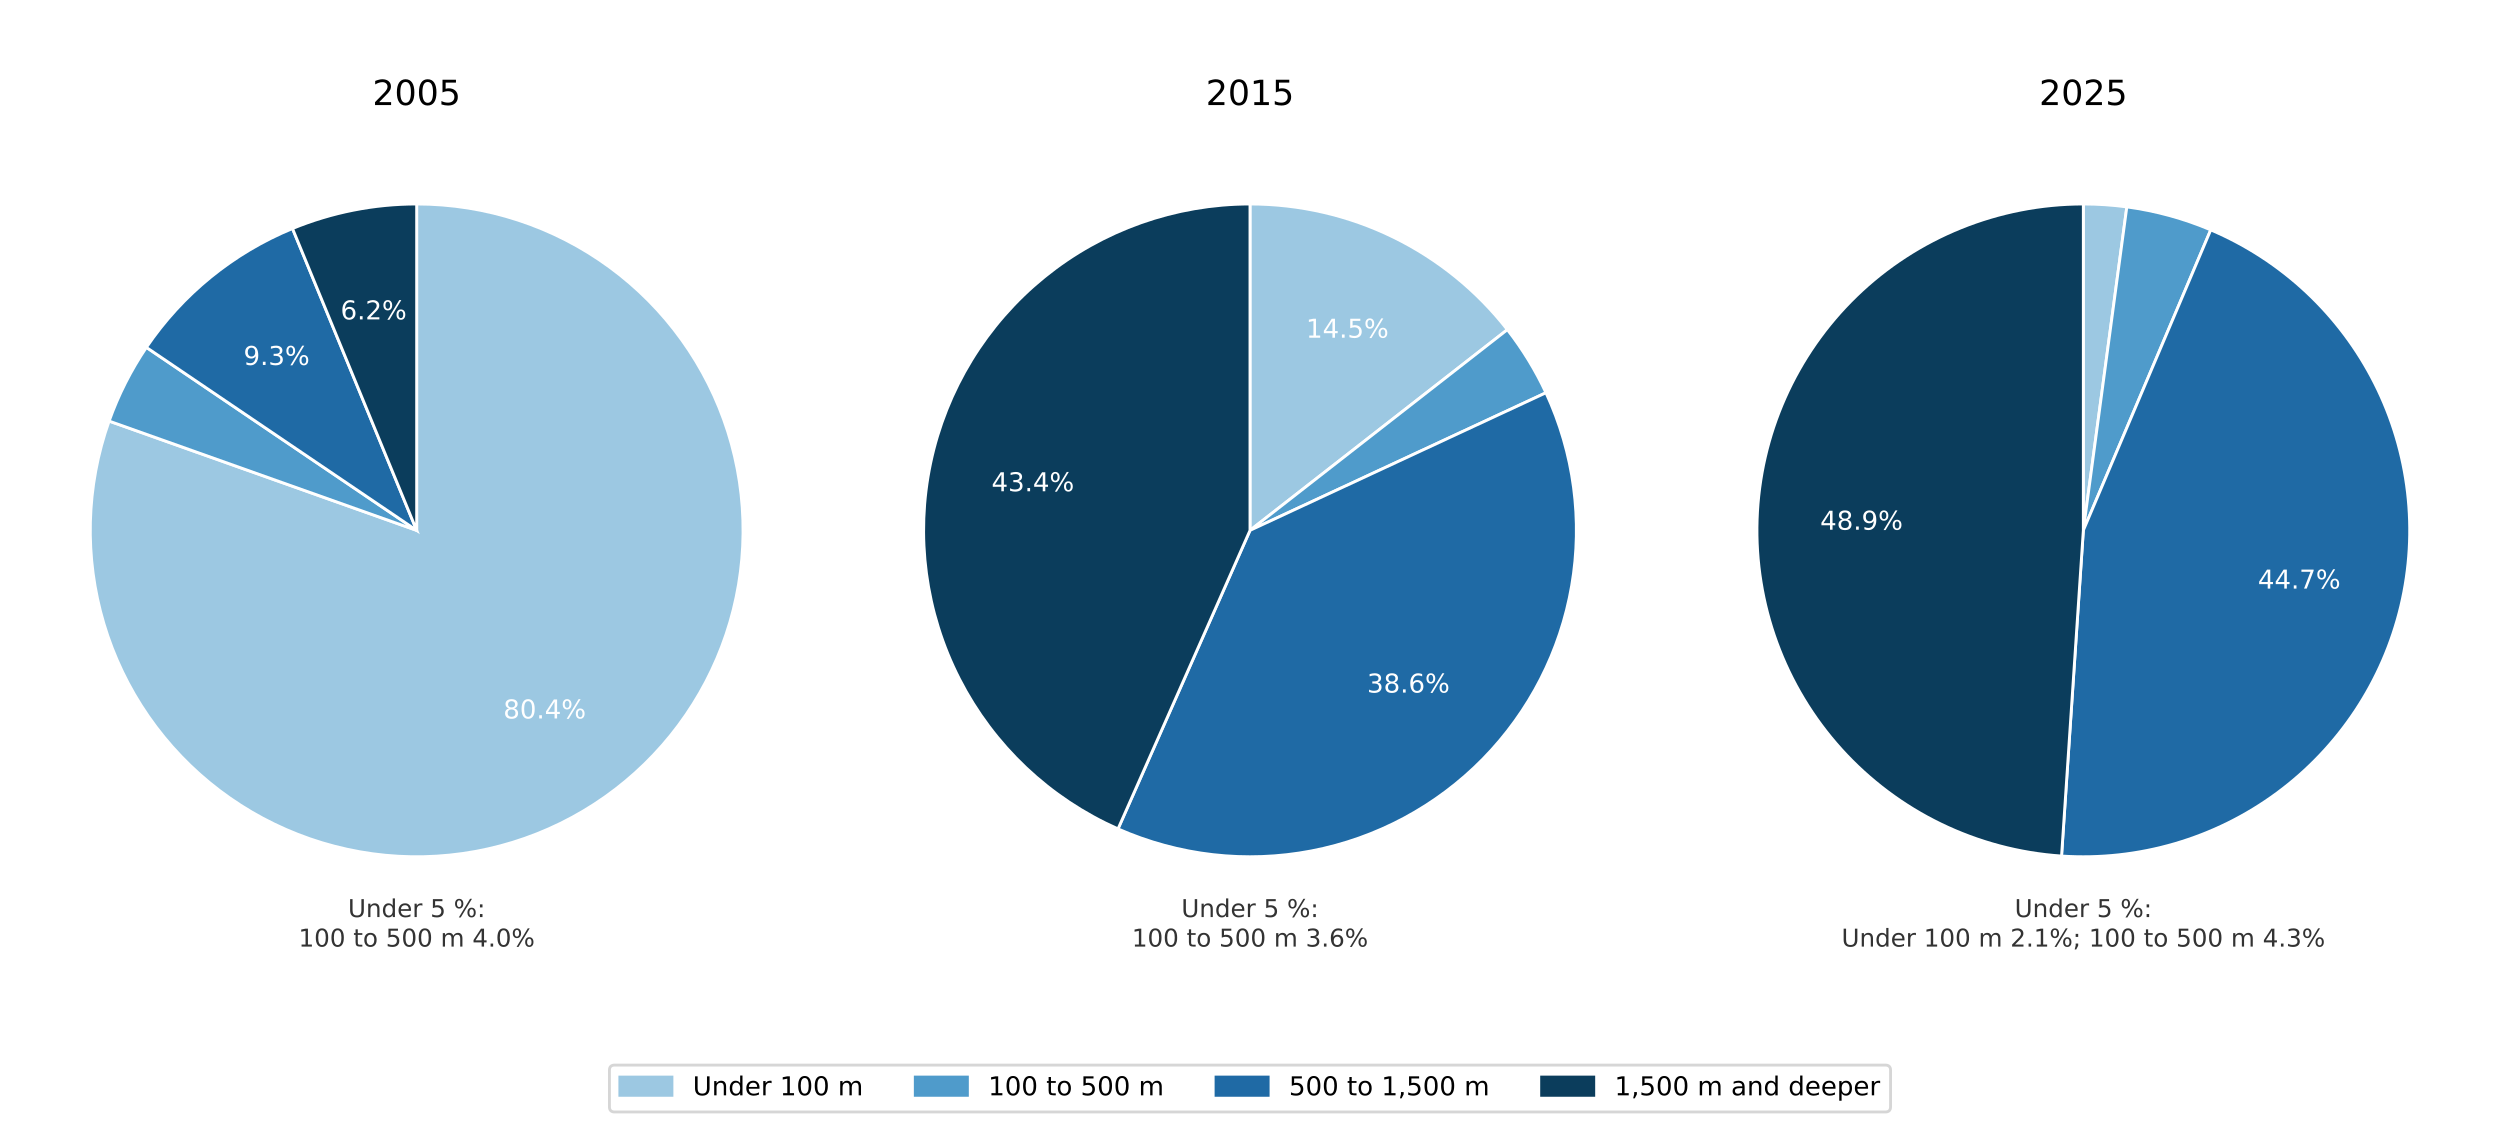
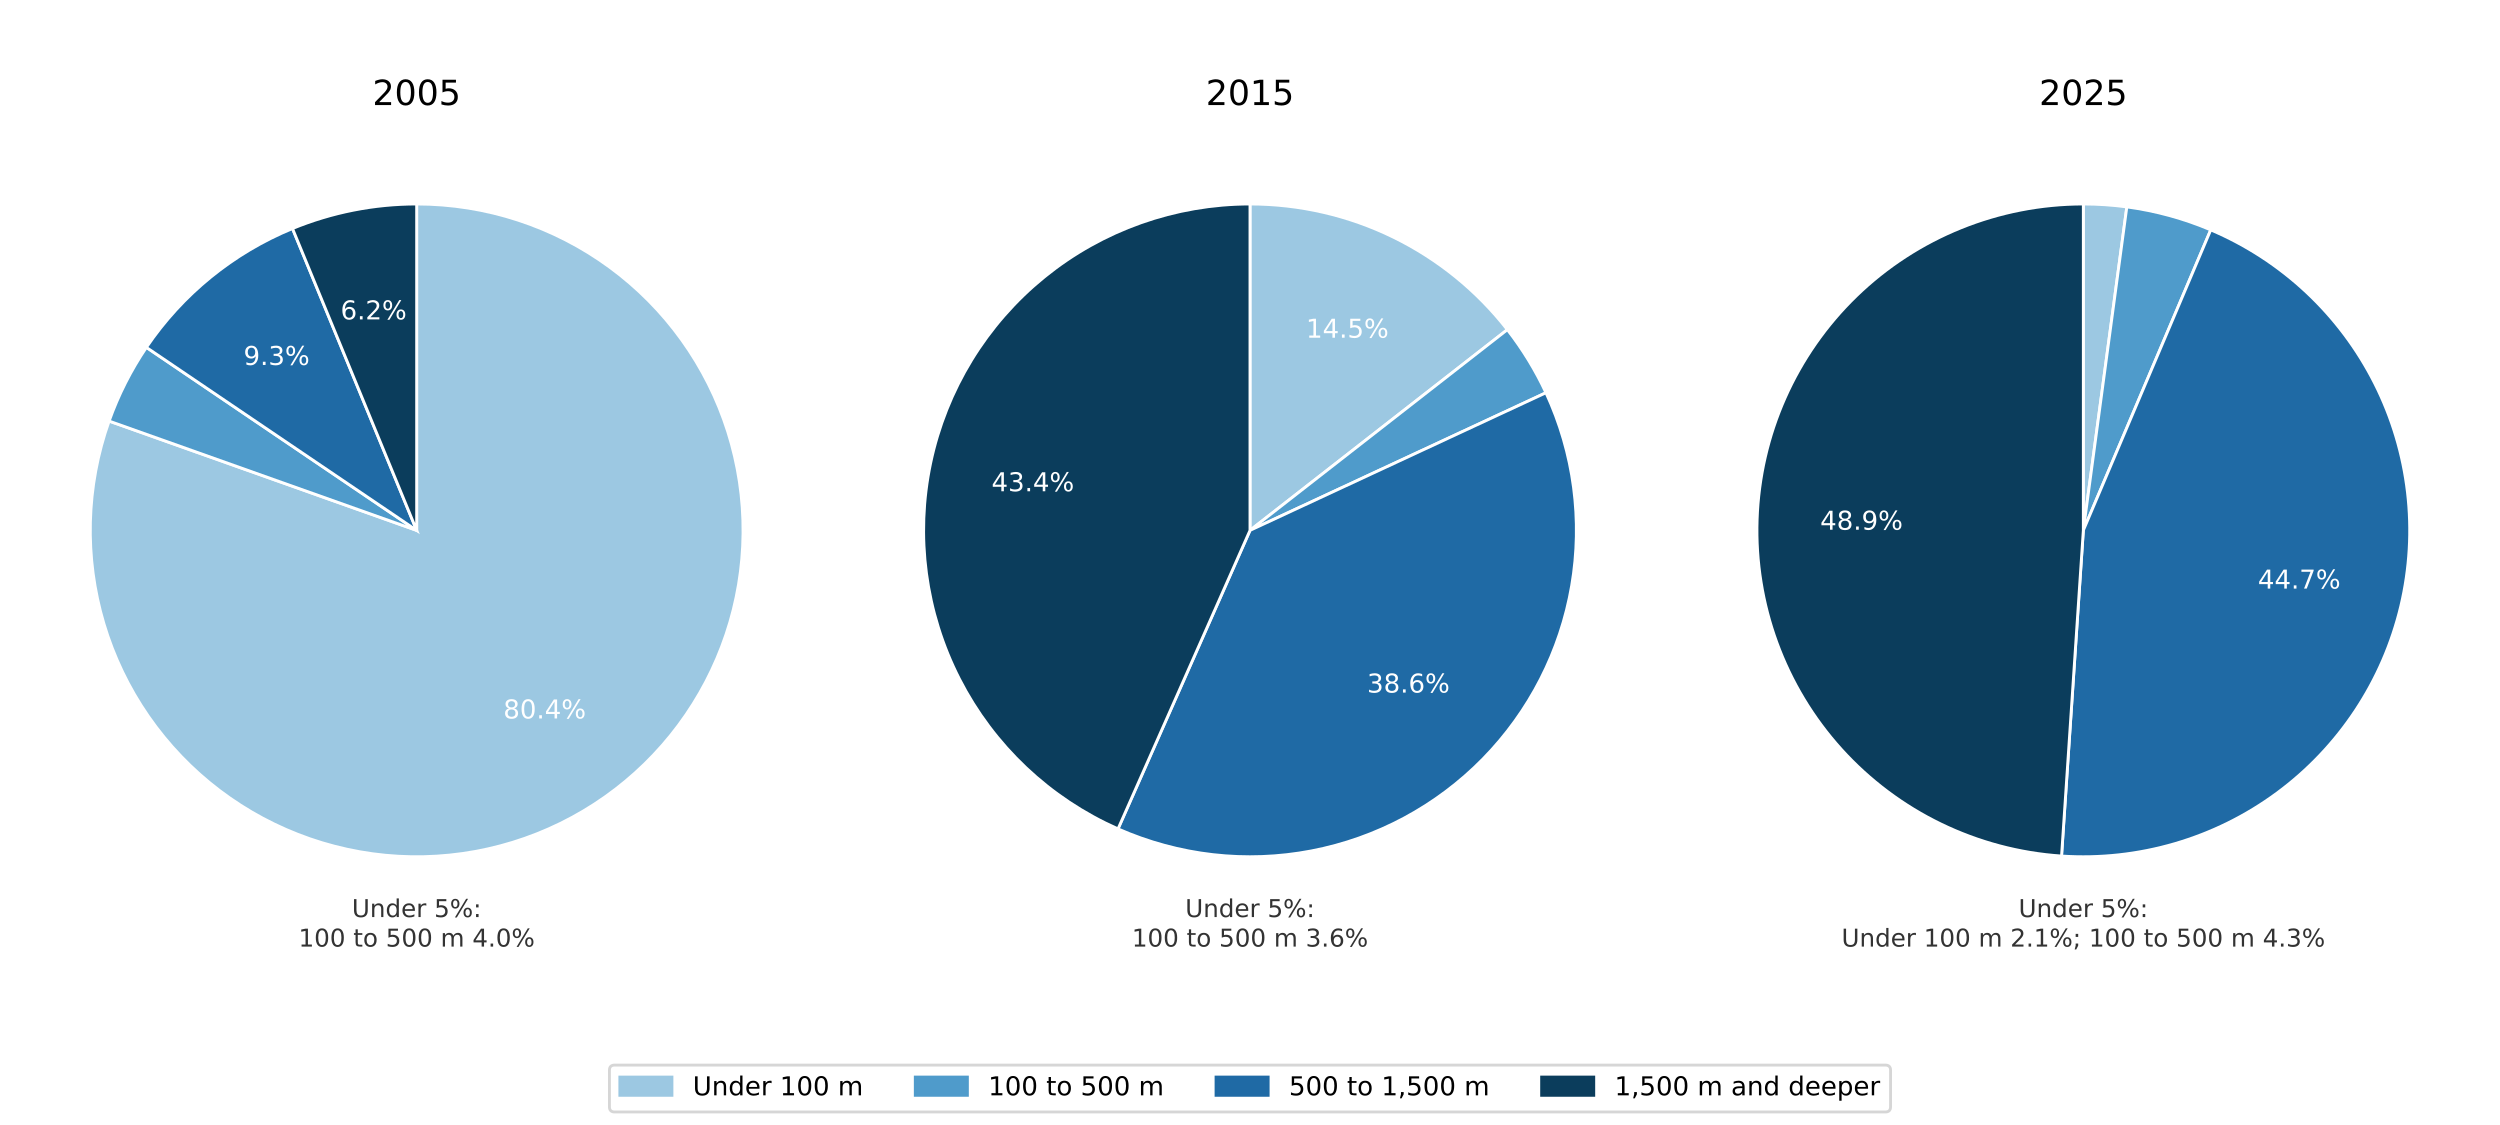
<svg xmlns="http://www.w3.org/2000/svg" xmlns:xlink="http://www.w3.org/1999/xlink" width="864pt" height="388.8pt" viewBox="0 0 864 388.8" version="1.1">
  <defs>
    <style type="text/css">*{stroke-linejoin: round; stroke-linecap: butt}</style>
  </defs>
  <g id="figure_1">
    <g id="patch_1">
      <path d="M 0 388.8 L 864 388.8 L 864 0 L 0 0 z " style="fill: #ffffff" />
    </g>
    <g id="axes_1">
      <g id="patch_2">
        <path d="M 37.713 145.525 C 33.728 156.739 31.542 168.514 31.237 180.411 C 30.932 192.308 32.512 204.179 35.919 215.582 C 39.325 226.986 44.514 237.779 51.294 247.56 C 58.074 257.341 66.359 265.988 75.842 273.179 C 85.325 280.37 95.887 286.015 107.134 289.905 C 118.382 293.794 130.175 295.88 142.074 296.083 C 153.974 296.286 165.831 294.605 177.205 291.101 C 188.578 287.598 199.327 282.317 209.049 275.453 C 218.772 268.59 227.348 260.231 234.458 250.687 C 241.568 241.143 247.123 230.534 250.916 219.254 C 254.71 207.973 256.694 196.163 256.796 184.262 C 256.897 172.362 255.115 160.519 251.515 149.176 C 247.914 137.832 242.541 127.13 235.595 117.466 C 228.649 107.802 220.218 99.298 210.613 92.269 C 201.009 85.241 190.353 79.777 179.04 76.08 C 167.728 72.383 155.901 70.5 144 70.5 L 144 183.299 z " style="fill: #9cc8e2; stroke: #ffffff; stroke-linejoin: miter" />
      </g>
      <g id="patch_3">
        <path d="M 50.594 120.06 C 47.92 124.011 45.499 128.127 43.345 132.384 C 41.192 136.641 39.311 141.03 37.713 145.525 L 144 183.299 z " style="fill: #4f9bcb; stroke: #ffffff; stroke-linejoin: miter" />
      </g>
      <g id="patch_4">
        <path d="M 101.088 78.981 C 90.892 83.175 81.366 88.842 72.813 95.799 C 64.261 102.757 56.775 110.931 50.594 120.06 L 144 183.299 z " style="fill: #1f6aa5; stroke: #ffffff; stroke-linejoin: miter" />
      </g>
      <g id="patch_5">
        <path d="M 144 70.5 C 136.657 70.5 129.332 71.217 122.129 72.64 C 114.925 74.064 107.878 76.188 101.088 78.981 L 144 183.299 z " style="fill: #0b3d5c; stroke: #ffffff; stroke-linejoin: miter" />
      </g>
      <g id="matplotlib.axis_1" />
      <g id="matplotlib.axis_2" />
      <g id="text_1">
        <g style="fill: #ffffff" transform="translate(173.9384 248.3021) scale(0.09 -0.09)">
          <defs>
            <path id="DejaVuSans-1b" d="M 2034 2216 Q 1584 2216 1326 1975 Q 1069 1734 1069 1313 Q 1069 891 1326 650 Q 1584 409 2034 409 Q 2484 409 2743 651 Q 3003 894 3003 1313 Q 3003 1734 2745 1975 Q 2488 2216 2034 2216 z M 1403 2484 Q 997 2584 770 2862 Q 544 3141 544 3541 Q 544 4100 942 4425 Q 1341 4750 2034 4750 Q 2731 4750 3128 4425 Q 3525 4100 3525 3541 Q 3525 3141 3298 2862 Q 3072 2584 2669 2484 Q 3125 2378 3379 2068 Q 3634 1759 3634 1313 Q 3634 634 3220 271 Q 2806 -91 2034 -91 Q 1263 -91 848 271 Q 434 634 434 1313 Q 434 1759 690 2068 Q 947 2378 1403 2484 z M 1172 3481 Q 1172 3119 1398 2916 Q 1625 2713 2034 2713 Q 2441 2713 2670 2916 Q 2900 3119 2900 3481 Q 2900 3844 2670 4047 Q 2441 4250 2034 4250 Q 1625 4250 1398 4047 Q 1172 3844 1172 3481 z " transform="scale(0.015625)" />
            <path id="DejaVuSans-13" d="M 2034 4250 Q 1547 4250 1301 3770 Q 1056 3291 1056 2328 Q 1056 1369 1301 889 Q 1547 409 2034 409 Q 2525 409 2770 889 Q 3016 1369 3016 2328 Q 3016 3291 2770 3770 Q 2525 4250 2034 4250 z M 2034 4750 Q 2819 4750 3233 4129 Q 3647 3509 3647 2328 Q 3647 1150 3233 529 Q 2819 -91 2034 -91 Q 1250 -91 836 529 Q 422 1150 422 2328 Q 422 3509 836 4129 Q 1250 4750 2034 4750 z " transform="scale(0.015625)" />
            <path id="DejaVuSans-11" d="M 684 794 L 1344 794 L 1344 0 L 684 0 L 684 794 z " transform="scale(0.015625)" />
            <path id="DejaVuSans-17" d="M 2419 4116 L 825 1625 L 2419 1625 L 2419 4116 z M 2253 4666 L 3047 4666 L 3047 1625 L 3713 1625 L 3713 1100 L 3047 1100 L 3047 0 L 2419 0 L 2419 1100 L 313 1100 L 313 1709 L 2253 4666 z " transform="scale(0.015625)" />
            <path id="DejaVuSans-8" d="M 4653 2053 Q 4381 2053 4226 1822 Q 4072 1591 4072 1178 Q 4072 772 4226 539 Q 4381 306 4653 306 Q 4919 306 5073 539 Q 5228 772 5228 1178 Q 5228 1588 5073 1820 Q 4919 2053 4653 2053 z M 4653 2450 Q 5147 2450 5437 2106 Q 5728 1763 5728 1178 Q 5728 594 5436 251 Q 5144 -91 4653 -91 Q 4153 -91 3862 251 Q 3572 594 3572 1178 Q 3572 1766 3864 2108 Q 4156 2450 4653 2450 z M 1428 4353 Q 1159 4353 1004 4120 Q 850 3888 850 3481 Q 850 3069 1003 2837 Q 1156 2606 1428 2606 Q 1700 2606 1854 2837 Q 2009 3069 2009 3481 Q 2009 3884 1853 4118 Q 1697 4353 1428 4353 z M 4250 4750 L 4750 4750 L 1831 -91 L 1331 -91 L 4250 4750 z M 1428 4750 Q 1922 4750 2215 4408 Q 2509 4066 2509 3481 Q 2509 2891 2217 2550 Q 1925 2209 1428 2209 Q 931 2209 642 2551 Q 353 2894 353 3481 Q 353 4063 643 4406 Q 934 4750 1428 4750 z " transform="scale(0.015625)" />
          </defs>
          <use xlink:href="#DejaVuSans-1b" />
          <use xlink:href="#DejaVuSans-13" transform="translate(63.625 0)" />
          <use xlink:href="#DejaVuSans-11" transform="translate(127.25 0)" />
          <use xlink:href="#DejaVuSans-17" transform="translate(159.0312 0)" />
          <use xlink:href="#DejaVuSans-8" transform="translate(222.6562 0)" />
        </g>
      </g>
      <g id="text_2">
        <g style="fill: #ffffff" transform="translate(84.161 126.1372) scale(0.09 -0.09)">
          <defs>
            <path id="DejaVuSans-1c" d="M 703 97 L 703 672 Q 941 559 1184 500 Q 1428 441 1663 441 Q 2288 441 2617 861 Q 2947 1281 2994 2138 Q 2813 1869 2534 1725 Q 2256 1581 1919 1581 Q 1219 1581 811 2004 Q 403 2428 403 3163 Q 403 3881 828 4315 Q 1253 4750 1959 4750 Q 2769 4750 3195 4129 Q 3622 3509 3622 2328 Q 3622 1225 3098 567 Q 2575 -91 1691 -91 Q 1453 -91 1209 -44 Q 966 3 703 97 z M 1959 2075 Q 2384 2075 2632 2365 Q 2881 2656 2881 3163 Q 2881 3666 2632 3958 Q 2384 4250 1959 4250 Q 1534 4250 1286 3958 Q 1038 3666 1038 3163 Q 1038 2656 1286 2365 Q 1534 2075 1959 2075 z " transform="scale(0.015625)" />
            <path id="DejaVuSans-16" d="M 2597 2516 Q 3050 2419 3304 2112 Q 3559 1806 3559 1356 Q 3559 666 3084 287 Q 2609 -91 1734 -91 Q 1441 -91 1130 -33 Q 819 25 488 141 L 488 750 Q 750 597 1062 519 Q 1375 441 1716 441 Q 2309 441 2620 675 Q 2931 909 2931 1356 Q 2931 1769 2642 2001 Q 2353 2234 1838 2234 L 1294 2234 L 1294 2753 L 1863 2753 Q 2328 2753 2575 2939 Q 2822 3125 2822 3475 Q 2822 3834 2567 4026 Q 2313 4219 1838 4219 Q 1578 4219 1281 4162 Q 984 4106 628 3988 L 628 4550 Q 988 4650 1302 4700 Q 1616 4750 1894 4750 Q 2613 4750 3031 4423 Q 3450 4097 3450 3541 Q 3450 3153 3228 2886 Q 3006 2619 2597 2516 z " transform="scale(0.015625)" />
          </defs>
          <use xlink:href="#DejaVuSans-1c" />
          <use xlink:href="#DejaVuSans-11" transform="translate(63.625 0)" />
          <use xlink:href="#DejaVuSans-16" transform="translate(95.40625 0)" />
          <use xlink:href="#DejaVuSans-8" transform="translate(159.0312 0)" />
        </g>
      </g>
      <g id="text_3">
        <g style="fill: #ffffff" transform="translate(117.6955 110.3891) scale(0.09 -0.09)">
          <defs>
            <path id="DejaVuSans-19" d="M 2113 2584 Q 1688 2584 1439 2293 Q 1191 2003 1191 1497 Q 1191 994 1439 701 Q 1688 409 2113 409 Q 2538 409 2786 701 Q 3034 994 3034 1497 Q 3034 2003 2786 2293 Q 2538 2584 2113 2584 z M 3366 4563 L 3366 3988 Q 3128 4100 2886 4159 Q 2644 4219 2406 4219 Q 1781 4219 1451 3797 Q 1122 3375 1075 2522 Q 1259 2794 1537 2939 Q 1816 3084 2150 3084 Q 2853 3084 3261 2657 Q 3669 2231 3669 1497 Q 3669 778 3244 343 Q 2819 -91 2113 -91 Q 1303 -91 875 529 Q 447 1150 447 2328 Q 447 3434 972 4092 Q 1497 4750 2381 4750 Q 2619 4750 2861 4703 Q 3103 4656 3366 4563 z " transform="scale(0.015625)" />
            <path id="DejaVuSans-15" d="M 1228 531 L 3431 531 L 3431 0 L 469 0 L 469 531 Q 828 903 1448 1529 Q 2069 2156 2228 2338 Q 2531 2678 2651 2914 Q 2772 3150 2772 3378 Q 2772 3750 2511 3984 Q 2250 4219 1831 4219 Q 1534 4219 1204 4116 Q 875 4013 500 3803 L 500 4441 Q 881 4594 1212 4672 Q 1544 4750 1819 4750 Q 2544 4750 2975 4387 Q 3406 4025 3406 3419 Q 3406 3131 3298 2873 Q 3191 2616 2906 2266 Q 2828 2175 2409 1742 Q 1991 1309 1228 531 z " transform="scale(0.015625)" />
          </defs>
          <use xlink:href="#DejaVuSans-19" />
          <use xlink:href="#DejaVuSans-11" transform="translate(63.625 0)" />
          <use xlink:href="#DejaVuSans-15" transform="translate(95.40625 0)" />
          <use xlink:href="#DejaVuSans-8" transform="translate(159.0312 0)" />
        </g>
      </g>
      <g id="text_4">
-         <g style="fill: #333333" transform="translate(120.2604 316.9447) scale(0.085 -0.085)">
+         <g style="fill: #333333" transform="translate(121.6111 316.9447) scale(0.085 -0.085)">
          <defs>
            <path id="DejaVuSans-38" d="M 556 4666 L 1191 4666 L 1191 1831 Q 1191 1081 1462 751 Q 1734 422 2344 422 Q 2950 422 3222 751 Q 3494 1081 3494 1831 L 3494 4666 L 4128 4666 L 4128 1753 Q 4128 841 3676 375 Q 3225 -91 2344 -91 Q 1459 -91 1007 375 Q 556 841 556 1753 L 556 4666 z " transform="scale(0.015625)" />
            <path id="DejaVuSans-51" d="M 3513 2113 L 3513 0 L 2938 0 L 2938 2094 Q 2938 2591 2744 2837 Q 2550 3084 2163 3084 Q 1697 3084 1428 2787 Q 1159 2491 1159 1978 L 1159 0 L 581 0 L 581 3500 L 1159 3500 L 1159 2956 Q 1366 3272 1645 3428 Q 1925 3584 2291 3584 Q 2894 3584 3203 3211 Q 3513 2838 3513 2113 z " transform="scale(0.015625)" />
            <path id="DejaVuSans-47" d="M 2906 2969 L 2906 4863 L 3481 4863 L 3481 0 L 2906 0 L 2906 525 Q 2725 213 2448 61 Q 2172 -91 1784 -91 Q 1150 -91 751 415 Q 353 922 353 1747 Q 353 2572 751 3078 Q 1150 3584 1784 3584 Q 2172 3584 2448 3432 Q 2725 3281 2906 2969 z M 947 1747 Q 947 1113 1208 752 Q 1469 391 1925 391 Q 2381 391 2643 752 Q 2906 1113 2906 1747 Q 2906 2381 2643 2742 Q 2381 3103 1925 3103 Q 1469 3103 1208 2742 Q 947 2381 947 1747 z " transform="scale(0.015625)" />
            <path id="DejaVuSans-48" d="M 3597 1894 L 3597 1613 L 953 1613 Q 991 1019 1311 708 Q 1631 397 2203 397 Q 2534 397 2845 478 Q 3156 559 3463 722 L 3463 178 Q 3153 47 2828 -22 Q 2503 -91 2169 -91 Q 1331 -91 842 396 Q 353 884 353 1716 Q 353 2575 817 3079 Q 1281 3584 2069 3584 Q 2775 3584 3186 3129 Q 3597 2675 3597 1894 z M 3022 2063 Q 3016 2534 2758 2815 Q 2500 3097 2075 3097 Q 1594 3097 1305 2825 Q 1016 2553 972 2059 L 3022 2063 z " transform="scale(0.015625)" />
            <path id="DejaVuSans-55" d="M 2631 2963 Q 2534 3019 2420 3045 Q 2306 3072 2169 3072 Q 1681 3072 1420 2755 Q 1159 2438 1159 1844 L 1159 0 L 581 0 L 581 3500 L 1159 3500 L 1159 2956 Q 1341 3275 1631 3429 Q 1922 3584 2338 3584 Q 2397 3584 2469 3576 Q 2541 3569 2628 3553 L 2631 2963 z " transform="scale(0.015625)" />
            <path id="DejaVuSans-3" transform="scale(0.015625)" />
            <path id="DejaVuSans-18" d="M 691 4666 L 3169 4666 L 3169 4134 L 1269 4134 L 1269 2991 Q 1406 3038 1543 3061 Q 1681 3084 1819 3084 Q 2600 3084 3056 2656 Q 3513 2228 3513 1497 Q 3513 744 3044 326 Q 2575 -91 1722 -91 Q 1428 -91 1123 -41 Q 819 9 494 109 L 494 744 Q 775 591 1075 516 Q 1375 441 1709 441 Q 2250 441 2565 725 Q 2881 1009 2881 1497 Q 2881 1984 2565 2268 Q 2250 2553 1709 2553 Q 1456 2553 1204 2497 Q 953 2441 691 2322 L 691 4666 z " transform="scale(0.015625)" />
            <path id="DejaVuSans-1d" d="M 750 794 L 1409 794 L 1409 0 L 750 0 L 750 794 z M 750 3309 L 1409 3309 L 1409 2516 L 750 2516 L 750 3309 z " transform="scale(0.015625)" />
          </defs>
          <use xlink:href="#DejaVuSans-38" />
          <use xlink:href="#DejaVuSans-51" transform="translate(73.1875 0)" />
          <use xlink:href="#DejaVuSans-47" transform="translate(136.5625 0)" />
          <use xlink:href="#DejaVuSans-48" transform="translate(200.0469 0)" />
          <use xlink:href="#DejaVuSans-55" transform="translate(261.5781 0)" />
          <use xlink:href="#DejaVuSans-3" transform="translate(302.6875 0)" />
          <use xlink:href="#DejaVuSans-18" transform="translate(334.4688 0)" />
-           <use xlink:href="#DejaVuSans-3" transform="translate(398.0938 0)" />
-           <use xlink:href="#DejaVuSans-8" transform="translate(429.875 0)" />
-           <use xlink:href="#DejaVuSans-1d" transform="translate(524.8906 0)" />
+           <use xlink:href="#DejaVuSans-8" transform="translate(398.0938 0)" />
+           <use xlink:href="#DejaVuSans-1d" transform="translate(493.1094 0)" />
        </g>
        <g style="fill: #333333" transform="translate(103.1695 327.1464) scale(0.085 -0.085)">
          <defs>
            <path id="DejaVuSans-14" d="M 794 531 L 1825 531 L 1825 4091 L 703 3866 L 703 4441 L 1819 4666 L 2450 4666 L 2450 531 L 3481 531 L 3481 0 L 794 0 L 794 531 z " transform="scale(0.015625)" />
            <path id="DejaVuSans-57" d="M 1172 4494 L 1172 3500 L 2356 3500 L 2356 3053 L 1172 3053 L 1172 1153 Q 1172 725 1289 603 Q 1406 481 1766 481 L 2356 481 L 2356 0 L 1766 0 Q 1100 0 847 248 Q 594 497 594 1153 L 594 3053 L 172 3053 L 172 3500 L 594 3500 L 594 4494 L 1172 4494 z " transform="scale(0.015625)" />
            <path id="DejaVuSans-52" d="M 1959 3097 Q 1497 3097 1228 2736 Q 959 2375 959 1747 Q 959 1119 1226 758 Q 1494 397 1959 397 Q 2419 397 2687 759 Q 2956 1122 2956 1747 Q 2956 2369 2687 2733 Q 2419 3097 1959 3097 z M 1959 3584 Q 2709 3584 3137 3096 Q 3566 2609 3566 1747 Q 3566 888 3137 398 Q 2709 -91 1959 -91 Q 1206 -91 779 398 Q 353 888 353 1747 Q 353 2609 779 3096 Q 1206 3584 1959 3584 z " transform="scale(0.015625)" />
            <path id="DejaVuSans-50" d="M 3328 2828 Q 3544 3216 3844 3400 Q 4144 3584 4550 3584 Q 5097 3584 5394 3201 Q 5691 2819 5691 2113 L 5691 0 L 5113 0 L 5113 2094 Q 5113 2597 4934 2840 Q 4756 3084 4391 3084 Q 3944 3084 3684 2787 Q 3425 2491 3425 1978 L 3425 0 L 2847 0 L 2847 2094 Q 2847 2600 2669 2842 Q 2491 3084 2119 3084 Q 1678 3084 1418 2786 Q 1159 2488 1159 1978 L 1159 0 L 581 0 L 581 3500 L 1159 3500 L 1159 2956 Q 1356 3278 1631 3431 Q 1906 3584 2284 3584 Q 2666 3584 2933 3390 Q 3200 3197 3328 2828 z " transform="scale(0.015625)" />
          </defs>
          <use xlink:href="#DejaVuSans-14" />
          <use xlink:href="#DejaVuSans-13" transform="translate(63.625 0)" />
          <use xlink:href="#DejaVuSans-13" transform="translate(127.25 0)" />
          <use xlink:href="#DejaVuSans-3" transform="translate(190.875 0)" />
          <use xlink:href="#DejaVuSans-57" transform="translate(222.6562 0)" />
          <use xlink:href="#DejaVuSans-52" transform="translate(261.8594 0)" />
          <use xlink:href="#DejaVuSans-3" transform="translate(323.0469 0)" />
          <use xlink:href="#DejaVuSans-18" transform="translate(354.8281 0)" />
          <use xlink:href="#DejaVuSans-13" transform="translate(418.4531 0)" />
          <use xlink:href="#DejaVuSans-13" transform="translate(482.0781 0)" />
          <use xlink:href="#DejaVuSans-3" transform="translate(545.7031 0)" />
          <use xlink:href="#DejaVuSans-50" transform="translate(577.4844 0)" />
          <use xlink:href="#DejaVuSans-3" transform="translate(674.8906 0)" />
          <use xlink:href="#DejaVuSans-17" transform="translate(706.6719 0)" />
          <use xlink:href="#DejaVuSans-11" transform="translate(770.2969 0)" />
          <use xlink:href="#DejaVuSans-13" transform="translate(802.0781 0)" />
          <use xlink:href="#DejaVuSans-8" transform="translate(865.7031 0)" />
        </g>
      </g>
      <g id="text_5">
        <g transform="translate(128.73 36.29965) scale(0.12 -0.12)">
          <use xlink:href="#DejaVuSans-15" />
          <use xlink:href="#DejaVuSans-13" transform="translate(63.625 0)" />
          <use xlink:href="#DejaVuSans-13" transform="translate(127.25 0)" />
          <use xlink:href="#DejaVuSans-18" transform="translate(190.875 0)" />
        </g>
      </g>
    </g>
    <g id="axes_2">
      <g id="patch_6">
        <path d="M 520.946 113.928 C 510.398 100.404 496.903 89.461 481.491 81.936 C 466.079 74.411 449.151 70.5 432 70.5 L 432 183.299 z " style="fill: #9cc8e2; stroke: #ffffff; stroke-linejoin: miter" />
      </g>
      <g id="patch_7">
        <path d="M 534.281 135.736 C 532.481 131.863 530.461 128.096 528.233 124.453 C 526.005 120.809 523.572 117.295 520.946 113.928 L 432 183.299 z " style="fill: #4f9bcb; stroke: #ffffff; stroke-linejoin: miter" />
      </g>
      <g id="patch_8">
        <path d="M 386.38 286.463 C 407.364 295.742 430.687 298.401 453.22 294.085 C 475.754 289.769 496.444 278.679 512.513 262.303 C 528.582 245.926 539.279 225.031 543.168 202.42 C 547.057 179.808 543.956 156.54 534.281 135.736 L 432 183.299 z " style="fill: #1f6aa5; stroke: #ffffff; stroke-linejoin: miter" />
      </g>
      <g id="patch_9">
        <path d="M 432 70.5 C 406.138 70.5 381.046 79.394 360.957 95.682 C 340.869 111.971 326.981 134.682 321.636 159.986 C 316.29 185.29 319.807 211.678 331.592 234.7 C 343.377 257.721 362.728 276.003 386.38 286.463 L 432 183.299 z " style="fill: #0b3d5c; stroke: #ffffff; stroke-linejoin: miter" />
      </g>
      <g id="matplotlib.axis_3" />
      <g id="matplotlib.axis_4" />
      <g id="text_6">
        <g style="fill: #ffffff" transform="translate(451.3585 116.7105) scale(0.09 -0.09)">
          <use xlink:href="#DejaVuSans-14" />
          <use xlink:href="#DejaVuSans-17" transform="translate(63.625 0)" />
          <use xlink:href="#DejaVuSans-11" transform="translate(127.25 0)" />
          <use xlink:href="#DejaVuSans-18" transform="translate(159.0312 0)" />
          <use xlink:href="#DejaVuSans-8" transform="translate(222.6562 0)" />
        </g>
      </g>
      <g id="text_7">
        <g style="fill: #ffffff" transform="translate(472.4534 239.3595) scale(0.09 -0.09)">
          <use xlink:href="#DejaVuSans-16" />
          <use xlink:href="#DejaVuSans-1b" transform="translate(63.625 0)" />
          <use xlink:href="#DejaVuSans-11" transform="translate(127.25 0)" />
          <use xlink:href="#DejaVuSans-19" transform="translate(159.0312 0)" />
          <use xlink:href="#DejaVuSans-8" transform="translate(222.6562 0)" />
        </g>
      </g>
      <g id="text_8">
        <g style="fill: #ffffff" transform="translate(342.657 169.7843) scale(0.09 -0.09)">
          <use xlink:href="#DejaVuSans-17" />
          <use xlink:href="#DejaVuSans-16" transform="translate(63.625 0)" />
          <use xlink:href="#DejaVuSans-11" transform="translate(127.25 0)" />
          <use xlink:href="#DejaVuSans-17" transform="translate(159.0312 0)" />
          <use xlink:href="#DejaVuSans-8" transform="translate(222.6562 0)" />
        </g>
      </g>
      <g id="text_9">
-         <g style="fill: #333333" transform="translate(408.2604 316.9447) scale(0.085 -0.085)">
+         <g style="fill: #333333" transform="translate(409.6111 316.9447) scale(0.085 -0.085)">
          <use xlink:href="#DejaVuSans-38" />
          <use xlink:href="#DejaVuSans-51" transform="translate(73.1875 0)" />
          <use xlink:href="#DejaVuSans-47" transform="translate(136.5625 0)" />
          <use xlink:href="#DejaVuSans-48" transform="translate(200.0469 0)" />
          <use xlink:href="#DejaVuSans-55" transform="translate(261.5781 0)" />
          <use xlink:href="#DejaVuSans-3" transform="translate(302.6875 0)" />
          <use xlink:href="#DejaVuSans-18" transform="translate(334.4688 0)" />
-           <use xlink:href="#DejaVuSans-3" transform="translate(398.0938 0)" />
-           <use xlink:href="#DejaVuSans-8" transform="translate(429.875 0)" />
-           <use xlink:href="#DejaVuSans-1d" transform="translate(524.8906 0)" />
+           <use xlink:href="#DejaVuSans-8" transform="translate(398.0938 0)" />
+           <use xlink:href="#DejaVuSans-1d" transform="translate(493.1094 0)" />
        </g>
        <g style="fill: #333333" transform="translate(391.1695 327.1464) scale(0.085 -0.085)">
          <use xlink:href="#DejaVuSans-14" />
          <use xlink:href="#DejaVuSans-13" transform="translate(63.625 0)" />
          <use xlink:href="#DejaVuSans-13" transform="translate(127.25 0)" />
          <use xlink:href="#DejaVuSans-3" transform="translate(190.875 0)" />
          <use xlink:href="#DejaVuSans-57" transform="translate(222.6562 0)" />
          <use xlink:href="#DejaVuSans-52" transform="translate(261.8594 0)" />
          <use xlink:href="#DejaVuSans-3" transform="translate(323.0469 0)" />
          <use xlink:href="#DejaVuSans-18" transform="translate(354.8281 0)" />
          <use xlink:href="#DejaVuSans-13" transform="translate(418.4531 0)" />
          <use xlink:href="#DejaVuSans-13" transform="translate(482.0781 0)" />
          <use xlink:href="#DejaVuSans-3" transform="translate(545.7031 0)" />
          <use xlink:href="#DejaVuSans-50" transform="translate(577.4844 0)" />
          <use xlink:href="#DejaVuSans-3" transform="translate(674.8906 0)" />
          <use xlink:href="#DejaVuSans-16" transform="translate(706.6719 0)" />
          <use xlink:href="#DejaVuSans-11" transform="translate(770.2969 0)" />
          <use xlink:href="#DejaVuSans-19" transform="translate(802.0781 0)" />
          <use xlink:href="#DejaVuSans-8" transform="translate(865.7031 0)" />
        </g>
      </g>
      <g id="text_10">
        <g transform="translate(416.73 36.29965) scale(0.12 -0.12)">
          <use xlink:href="#DejaVuSans-15" />
          <use xlink:href="#DejaVuSans-13" transform="translate(63.625 0)" />
          <use xlink:href="#DejaVuSans-14" transform="translate(127.25 0)" />
          <use xlink:href="#DejaVuSans-18" transform="translate(190.875 0)" />
        </g>
      </g>
    </g>
    <g id="axes_3">
      <g id="patch_10">
        <path d="M 735.035 71.506 C 732.544 71.171 730.042 70.919 727.534 70.751 C 725.026 70.584 722.514 70.5 720 70.5 L 720 183.299 z " style="fill: #9cc8e2; stroke: #ffffff; stroke-linejoin: miter" />
      </g>
      <g id="patch_11">
        <path d="M 764.036 79.45 C 759.406 77.487 754.651 75.836 749.801 74.507 C 744.951 73.179 740.018 72.176 735.035 71.506 L 720 183.299 z " style="fill: #4f9bcb; stroke: #ffffff; stroke-linejoin: miter" />
      </g>
      <g id="patch_12">
        <path d="M 712.466 295.847 C 739.063 297.628 765.45 289.924 786.911 274.111 C 808.371 258.299 823.547 235.38 829.727 209.449 C 835.907 183.518 832.699 156.217 820.676 132.426 C 808.653 108.634 788.578 89.857 764.036 79.45 L 720 183.299 z " style="fill: #1f6aa5; stroke: #ffffff; stroke-linejoin: miter" />
      </g>
      <g id="patch_13">
        <path d="M 720 70.5 C 690.747 70.5 662.61 81.879 641.582 102.216 C 620.554 122.553 608.241 150.293 607.263 179.53 C 606.286 208.767 616.719 237.268 636.342 258.964 C 655.965 280.66 683.278 293.893 712.466 295.847 L 720 183.299 z " style="fill: #0b3d5c; stroke: #ffffff; stroke-linejoin: miter" />
      </g>
      <g id="matplotlib.axis_5" />
      <g id="matplotlib.axis_6" />
      <g id="text_11">
        <g style="fill: #ffffff" transform="translate(780.3191 203.4188) scale(0.09 -0.09)">
          <defs>
            <path id="DejaVuSans-1a" d="M 525 4666 L 3525 4666 L 3525 4397 L 1831 0 L 1172 0 L 2766 4134 L 525 4134 L 525 4666 z " transform="scale(0.015625)" />
          </defs>
          <use xlink:href="#DejaVuSans-17" />
          <use xlink:href="#DejaVuSans-17" transform="translate(63.625 0)" />
          <use xlink:href="#DejaVuSans-11" transform="translate(127.25 0)" />
          <use xlink:href="#DejaVuSans-1a" transform="translate(159.0312 0)" />
          <use xlink:href="#DejaVuSans-8" transform="translate(222.6562 0)" />
        </g>
      </g>
      <g id="text_12">
        <g style="fill: #ffffff" transform="translate(629.0437 183.0742) scale(0.09 -0.09)">
          <use xlink:href="#DejaVuSans-17" />
          <use xlink:href="#DejaVuSans-1b" transform="translate(63.625 0)" />
          <use xlink:href="#DejaVuSans-11" transform="translate(127.25 0)" />
          <use xlink:href="#DejaVuSans-1c" transform="translate(159.0312 0)" />
          <use xlink:href="#DejaVuSans-8" transform="translate(222.6562 0)" />
        </g>
      </g>
      <g id="text_13">
-         <g style="fill: #333333" transform="translate(696.2604 316.9447) scale(0.085 -0.085)">
+         <g style="fill: #333333" transform="translate(697.6111 316.9447) scale(0.085 -0.085)">
          <use xlink:href="#DejaVuSans-38" />
          <use xlink:href="#DejaVuSans-51" transform="translate(73.1875 0)" />
          <use xlink:href="#DejaVuSans-47" transform="translate(136.5625 0)" />
          <use xlink:href="#DejaVuSans-48" transform="translate(200.0469 0)" />
          <use xlink:href="#DejaVuSans-55" transform="translate(261.5781 0)" />
          <use xlink:href="#DejaVuSans-3" transform="translate(302.6875 0)" />
          <use xlink:href="#DejaVuSans-18" transform="translate(334.4688 0)" />
-           <use xlink:href="#DejaVuSans-3" transform="translate(398.0938 0)" />
-           <use xlink:href="#DejaVuSans-8" transform="translate(429.875 0)" />
-           <use xlink:href="#DejaVuSans-1d" transform="translate(524.8906 0)" />
+           <use xlink:href="#DejaVuSans-8" transform="translate(398.0938 0)" />
+           <use xlink:href="#DejaVuSans-1d" transform="translate(493.1094 0)" />
        </g>
        <g style="fill: #333333" transform="translate(636.4218 327.147) scale(0.085 -0.085)">
          <defs>
            <path id="DejaVuSans-1e" d="M 750 3309 L 1409 3309 L 1409 2516 L 750 2516 L 750 3309 z M 750 794 L 1409 794 L 1409 256 L 897 -744 L 494 -744 L 750 256 L 750 794 z " transform="scale(0.015625)" />
          </defs>
          <use xlink:href="#DejaVuSans-38" />
          <use xlink:href="#DejaVuSans-51" transform="translate(73.1875 0)" />
          <use xlink:href="#DejaVuSans-47" transform="translate(136.5625 0)" />
          <use xlink:href="#DejaVuSans-48" transform="translate(200.0469 0)" />
          <use xlink:href="#DejaVuSans-55" transform="translate(261.5781 0)" />
          <use xlink:href="#DejaVuSans-3" transform="translate(302.6875 0)" />
          <use xlink:href="#DejaVuSans-14" transform="translate(334.4688 0)" />
          <use xlink:href="#DejaVuSans-13" transform="translate(398.0938 0)" />
          <use xlink:href="#DejaVuSans-13" transform="translate(461.7188 0)" />
          <use xlink:href="#DejaVuSans-3" transform="translate(525.3438 0)" />
          <use xlink:href="#DejaVuSans-50" transform="translate(557.125 0)" />
          <use xlink:href="#DejaVuSans-3" transform="translate(654.5312 0)" />
          <use xlink:href="#DejaVuSans-15" transform="translate(686.3125 0)" />
          <use xlink:href="#DejaVuSans-11" transform="translate(749.9375 0)" />
          <use xlink:href="#DejaVuSans-14" transform="translate(781.7188 0)" />
          <use xlink:href="#DejaVuSans-8" transform="translate(845.3438 0)" />
          <use xlink:href="#DejaVuSans-1e" transform="translate(940.3594 0)" />
          <use xlink:href="#DejaVuSans-3" transform="translate(974.0469 0)" />
          <use xlink:href="#DejaVuSans-14" transform="translate(1005.828 0)" />
          <use xlink:href="#DejaVuSans-13" transform="translate(1069.453 0)" />
          <use xlink:href="#DejaVuSans-13" transform="translate(1133.078 0)" />
          <use xlink:href="#DejaVuSans-3" transform="translate(1196.703 0)" />
          <use xlink:href="#DejaVuSans-57" transform="translate(1228.484 0)" />
          <use xlink:href="#DejaVuSans-52" transform="translate(1267.688 0)" />
          <use xlink:href="#DejaVuSans-3" transform="translate(1328.875 0)" />
          <use xlink:href="#DejaVuSans-18" transform="translate(1360.656 0)" />
          <use xlink:href="#DejaVuSans-13" transform="translate(1424.281 0)" />
          <use xlink:href="#DejaVuSans-13" transform="translate(1487.906 0)" />
          <use xlink:href="#DejaVuSans-3" transform="translate(1551.531 0)" />
          <use xlink:href="#DejaVuSans-50" transform="translate(1583.312 0)" />
          <use xlink:href="#DejaVuSans-3" transform="translate(1680.719 0)" />
          <use xlink:href="#DejaVuSans-17" transform="translate(1712.5 0)" />
          <use xlink:href="#DejaVuSans-11" transform="translate(1776.125 0)" />
          <use xlink:href="#DejaVuSans-16" transform="translate(1807.906 0)" />
          <use xlink:href="#DejaVuSans-8" transform="translate(1871.531 0)" />
        </g>
      </g>
      <g id="text_14">
        <g transform="translate(704.73 36.29965) scale(0.12 -0.12)">
          <use xlink:href="#DejaVuSans-15" />
          <use xlink:href="#DejaVuSans-13" transform="translate(63.625 0)" />
          <use xlink:href="#DejaVuSans-15" transform="translate(127.25 0)" />
          <use xlink:href="#DejaVuSans-18" transform="translate(190.875 0)" />
        </g>
      </g>
    </g>
    <g id="legend_1">
      <g id="patch_14">
        <path d="M 212.42 384.3 L 651.58 384.3 Q 653.38 384.3 653.38 382.5 L 653.38 369.899 Q 653.38 368.099 651.58 368.099 L 212.42 368.099 Q 210.62 368.099 210.62 369.899 L 210.62 382.5 Q 210.62 384.3 212.42 384.3 z " style="fill: #ffffff; opacity: 0.8; stroke: #cccccc; stroke-linejoin: miter" />
      </g>
      <g id="patch_15">
        <path d="M 214.22 378.538 L 232.22 378.538 L 232.22 372.238 L 214.22 372.238 z " style="fill: #9cc8e2; stroke: #9cc8e2; stroke-linejoin: miter" />
      </g>
      <g id="text_15">
        <g transform="translate(239.4197 378.5379) scale(0.09 -0.09)">
          <use xlink:href="#DejaVuSans-38" />
          <use xlink:href="#DejaVuSans-51" transform="translate(73.1875 0)" />
          <use xlink:href="#DejaVuSans-47" transform="translate(136.5625 0)" />
          <use xlink:href="#DejaVuSans-48" transform="translate(200.0469 0)" />
          <use xlink:href="#DejaVuSans-55" transform="translate(261.5781 0)" />
          <use xlink:href="#DejaVuSans-3" transform="translate(302.6875 0)" />
          <use xlink:href="#DejaVuSans-14" transform="translate(334.4688 0)" />
          <use xlink:href="#DejaVuSans-13" transform="translate(398.0938 0)" />
          <use xlink:href="#DejaVuSans-13" transform="translate(461.7188 0)" />
          <use xlink:href="#DejaVuSans-3" transform="translate(525.3438 0)" />
          <use xlink:href="#DejaVuSans-50" transform="translate(557.125 0)" />
        </g>
      </g>
      <g id="patch_16">
        <path d="M 316.327 378.538 L 334.327 378.538 L 334.327 372.238 L 316.327 372.238 z " style="fill: #4f9bcb; stroke: #4f9bcb; stroke-linejoin: miter" />
      </g>
      <g id="text_16">
        <g transform="translate(341.5275 378.5379) scale(0.09 -0.09)">
          <use xlink:href="#DejaVuSans-14" />
          <use xlink:href="#DejaVuSans-13" transform="translate(63.625 0)" />
          <use xlink:href="#DejaVuSans-13" transform="translate(127.25 0)" />
          <use xlink:href="#DejaVuSans-3" transform="translate(190.875 0)" />
          <use xlink:href="#DejaVuSans-57" transform="translate(222.6562 0)" />
          <use xlink:href="#DejaVuSans-52" transform="translate(261.8594 0)" />
          <use xlink:href="#DejaVuSans-3" transform="translate(323.0469 0)" />
          <use xlink:href="#DejaVuSans-18" transform="translate(354.8281 0)" />
          <use xlink:href="#DejaVuSans-13" transform="translate(418.4531 0)" />
          <use xlink:href="#DejaVuSans-13" transform="translate(482.0781 0)" />
          <use xlink:href="#DejaVuSans-3" transform="translate(545.7031 0)" />
          <use xlink:href="#DejaVuSans-50" transform="translate(577.4844 0)" />
        </g>
      </g>
      <g id="patch_17">
        <path d="M 420.268 378.538 L 438.268 378.538 L 438.268 372.238 L 420.268 372.238 z " style="fill: #1f6aa5; stroke: #1f6aa5; stroke-linejoin: miter" />
      </g>
      <g id="text_17">
        <g transform="translate(445.4677 378.5379) scale(0.09 -0.09)">
          <defs>
            <path id="DejaVuSans-f" d="M 750 794 L 1409 794 L 1409 256 L 897 -744 L 494 -744 L 750 256 L 750 794 z " transform="scale(0.015625)" />
          </defs>
          <use xlink:href="#DejaVuSans-18" />
          <use xlink:href="#DejaVuSans-13" transform="translate(63.625 0)" />
          <use xlink:href="#DejaVuSans-13" transform="translate(127.25 0)" />
          <use xlink:href="#DejaVuSans-3" transform="translate(190.875 0)" />
          <use xlink:href="#DejaVuSans-57" transform="translate(222.6562 0)" />
          <use xlink:href="#DejaVuSans-52" transform="translate(261.8594 0)" />
          <use xlink:href="#DejaVuSans-3" transform="translate(323.0469 0)" />
          <use xlink:href="#DejaVuSans-14" transform="translate(354.8281 0)" />
          <use xlink:href="#DejaVuSans-f" transform="translate(418.4531 0)" />
          <use xlink:href="#DejaVuSans-18" transform="translate(450.2344 0)" />
          <use xlink:href="#DejaVuSans-13" transform="translate(513.8594 0)" />
          <use xlink:href="#DejaVuSans-13" transform="translate(577.4844 0)" />
          <use xlink:href="#DejaVuSans-3" transform="translate(641.1094 0)" />
          <use xlink:href="#DejaVuSans-50" transform="translate(672.8906 0)" />
        </g>
      </g>
      <g id="patch_18">
        <path d="M 532.794 378.538 L 550.794 378.538 L 550.794 372.238 L 532.794 372.238 z " style="fill: #0b3d5c; stroke: #0b3d5c; stroke-linejoin: miter" />
      </g>
      <g id="text_18">
        <g transform="translate(557.9944 378.5379) scale(0.09 -0.09)">
          <defs>
            <path id="DejaVuSans-44" d="M 2194 1759 Q 1497 1759 1228 1600 Q 959 1441 959 1056 Q 959 750 1161 570 Q 1363 391 1709 391 Q 2188 391 2477 730 Q 2766 1069 2766 1631 L 2766 1759 L 2194 1759 z M 3341 1997 L 3341 0 L 2766 0 L 2766 531 Q 2569 213 2275 61 Q 1981 -91 1556 -91 Q 1019 -91 701 211 Q 384 513 384 1019 Q 384 1609 779 1909 Q 1175 2209 1959 2209 L 2766 2209 L 2766 2266 Q 2766 2663 2505 2880 Q 2244 3097 1772 3097 Q 1472 3097 1187 3025 Q 903 2953 641 2809 L 641 3341 Q 956 3463 1253 3523 Q 1550 3584 1831 3584 Q 2591 3584 2966 3190 Q 3341 2797 3341 1997 z " transform="scale(0.015625)" />
            <path id="DejaVuSans-53" d="M 1159 525 L 1159 -1331 L 581 -1331 L 581 3500 L 1159 3500 L 1159 2969 Q 1341 3281 1617 3432 Q 1894 3584 2278 3584 Q 2916 3584 3314 3078 Q 3713 2572 3713 1747 Q 3713 922 3314 415 Q 2916 -91 2278 -91 Q 1894 -91 1617 61 Q 1341 213 1159 525 z M 3116 1747 Q 3116 2381 2855 2742 Q 2594 3103 2138 3103 Q 1681 3103 1420 2742 Q 1159 2381 1159 1747 Q 1159 1113 1420 752 Q 1681 391 2138 391 Q 2594 391 2855 752 Q 3116 1113 3116 1747 z " transform="scale(0.015625)" />
          </defs>
          <use xlink:href="#DejaVuSans-14" />
          <use xlink:href="#DejaVuSans-f" transform="translate(63.625 0)" />
          <use xlink:href="#DejaVuSans-18" transform="translate(95.40625 0)" />
          <use xlink:href="#DejaVuSans-13" transform="translate(159.0312 0)" />
          <use xlink:href="#DejaVuSans-13" transform="translate(222.6562 0)" />
          <use xlink:href="#DejaVuSans-3" transform="translate(286.2812 0)" />
          <use xlink:href="#DejaVuSans-50" transform="translate(318.0625 0)" />
          <use xlink:href="#DejaVuSans-3" transform="translate(415.4688 0)" />
          <use xlink:href="#DejaVuSans-44" transform="translate(447.25 0)" />
          <use xlink:href="#DejaVuSans-51" transform="translate(508.5312 0)" />
          <use xlink:href="#DejaVuSans-47" transform="translate(571.9062 0)" />
          <use xlink:href="#DejaVuSans-3" transform="translate(635.3906 0)" />
          <use xlink:href="#DejaVuSans-47" transform="translate(667.1719 0)" />
          <use xlink:href="#DejaVuSans-48" transform="translate(730.6562 0)" />
          <use xlink:href="#DejaVuSans-48" transform="translate(792.1875 0)" />
          <use xlink:href="#DejaVuSans-53" transform="translate(853.7188 0)" />
          <use xlink:href="#DejaVuSans-48" transform="translate(917.2031 0)" />
          <use xlink:href="#DejaVuSans-55" transform="translate(978.7344 0)" />
        </g>
      </g>
    </g>
  </g>
</svg>
